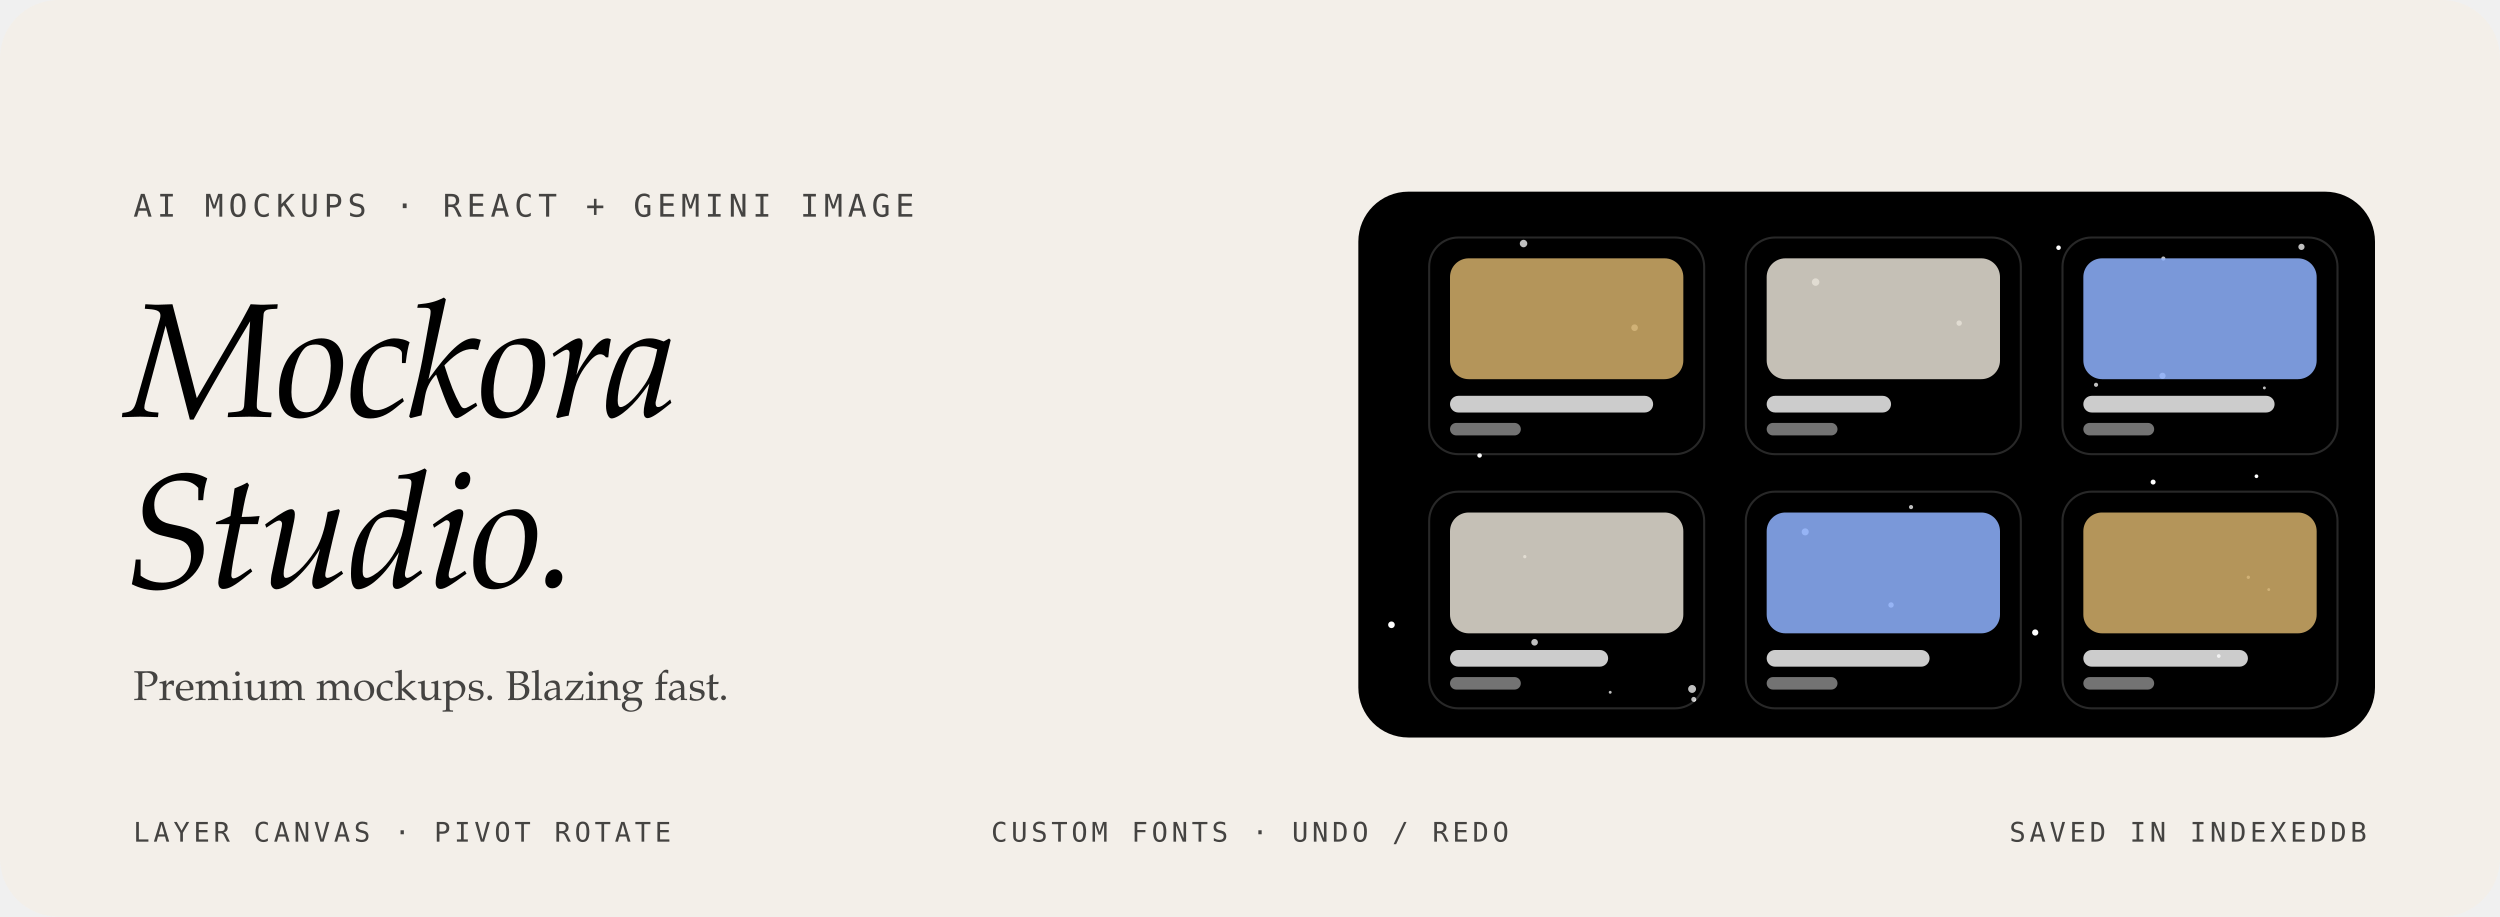
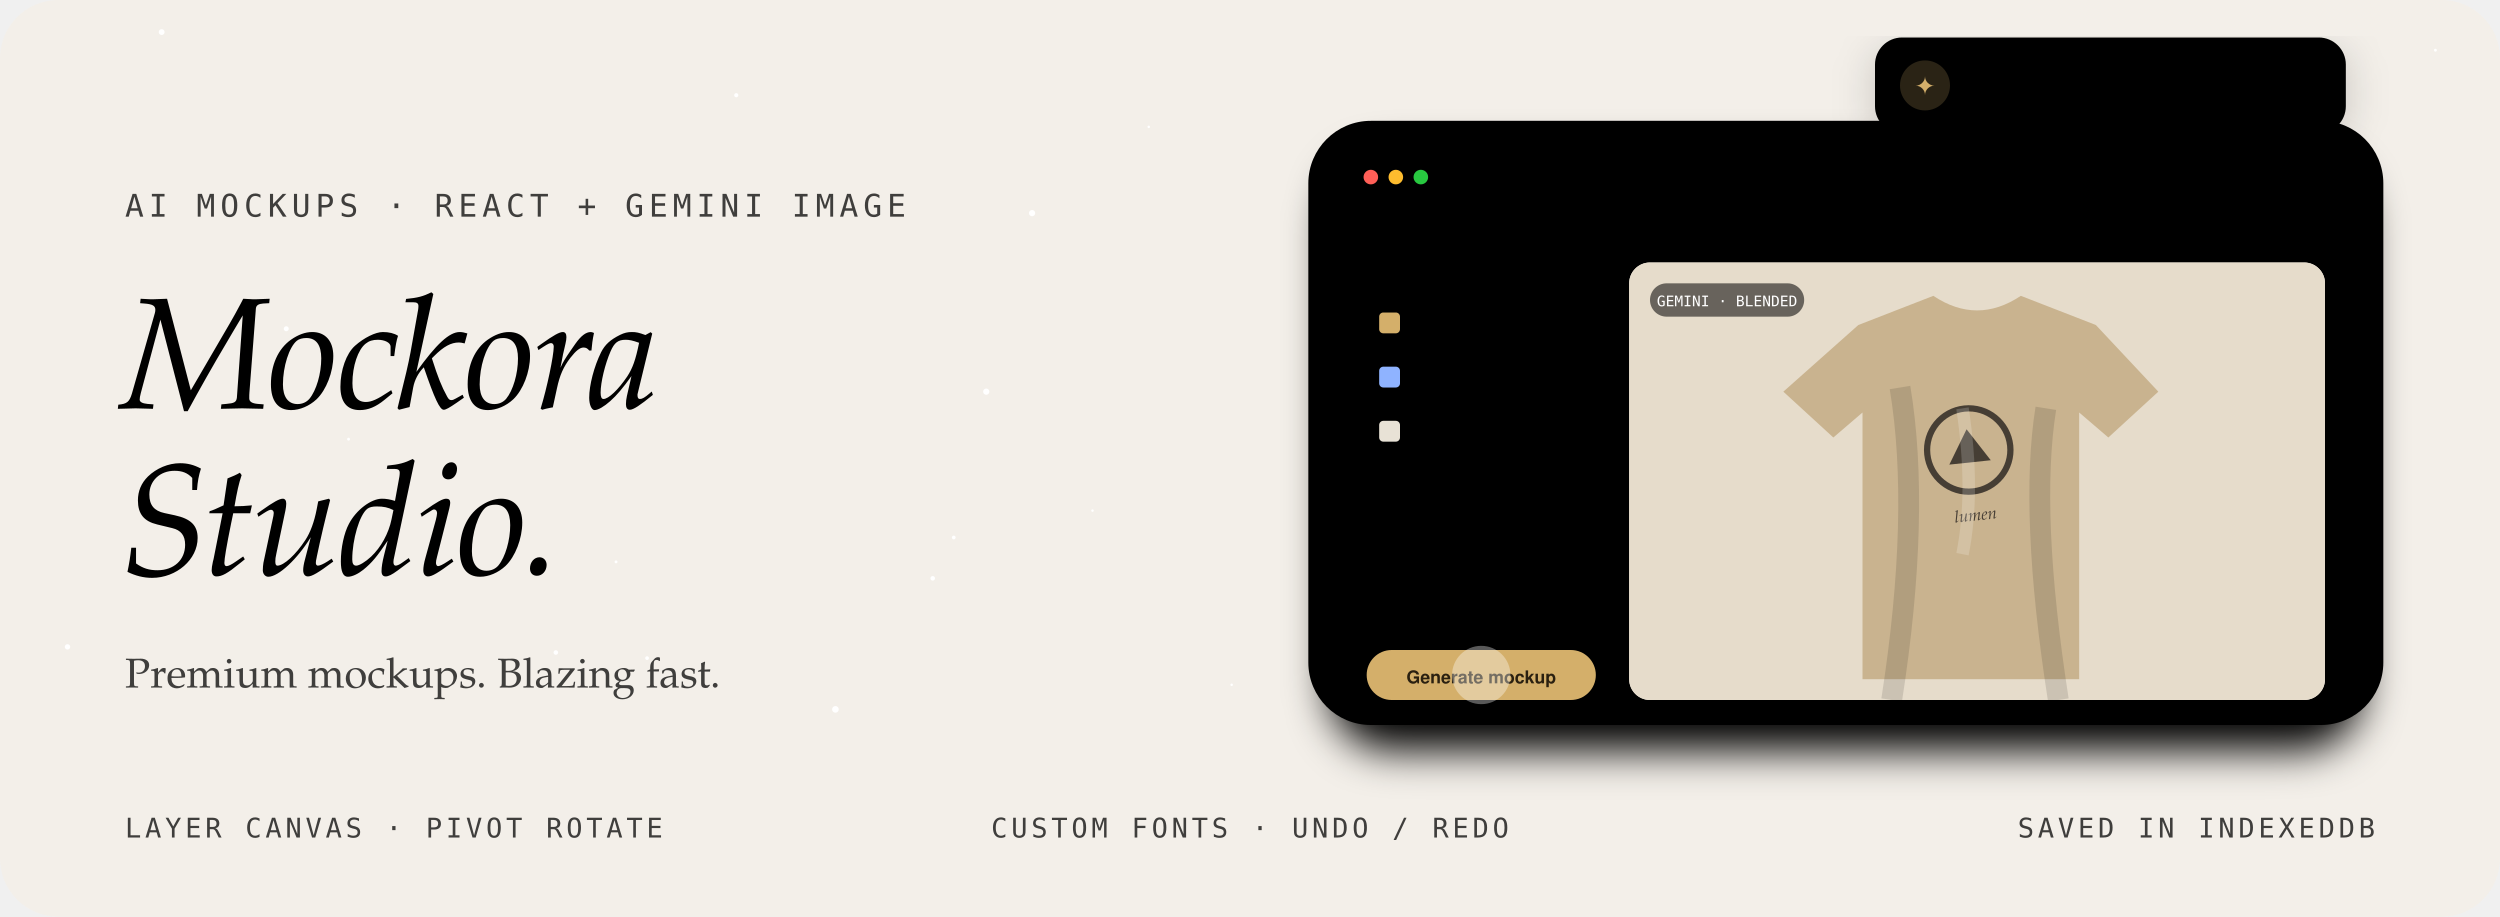
<svg xmlns="http://www.w3.org/2000/svg" viewBox="0 0 1200 440" width="1200" height="440" role="img" aria-label="Mockora Studio — AI product mockups in the browser">
  <style>
.bg{animation:bg 12s linear infinite}
@keyframes bg{0%,8%{fill:#f3efe9}28%{fill:#3d3530}48%,80%{fill:#0b0a09}90%,100%{fill:#f3efe9}}
.ink{animation:ink 12s linear infinite}
- @keyframes ink{0%,8%{fill:#26211d}28%{fill:#f8f3ec}48%,80%{fill:#f2ece4}90%,100%{fill:#26211d}}
+ @keyframes ink{0%,17.5%{fill:#26211d}18.5%,28%{fill:#f8f3ec}48%,84.5%{fill:#f2ece4}85.5%,100%{fill:#26211d}}
.rule{animation:rule 12s linear infinite}
- @keyframes rule{0%,8%{stroke:#26211d33}28%{stroke:#f8f3ec33}48%,80%{stroke:#f2ece433}90%,100%{stroke:#26211d33}}
- .panel{animation:panel 12s linear infinite}
- @keyframes panel{0%,8%{fill:#26211d12}28%{fill:#f8f3ec12}48%,80%{fill:#f2ece412}90%,100%{fill:#26211d12}}
- .muted{opacity:.72}
+ @keyframes rule{0%,17.5%{stroke:#26211d33}18.5%,28%{stroke:#f8f3ec33}48%,84.5%{stroke:#f2ece433}85.5%,100%{stroke:#26211d33}}
+ .muted{opacity:.74}
.stars{animation:stars 12s linear infinite}
- @keyframes stars{0%,8%{opacity:0}28%{opacity:.25}48%,80%{opacity:.9}90%,100%{opacity:0}}
+ @keyframes stars{0%,8%{opacity:0}28%{opacity:.2}48%,80%{opacity:.85}90%,100%{opacity:0}}
@keyframes tw{0%,100%{opacity:1}50%{opacity:.25}}
- .lit{filter:drop-shadow(0 0 4px currentColor)}
- .pulse{animation:pulse 2.8s ease-in-out infinite;transform-box:fill-box;transform-origin:center}
- @keyframes pulse{0%,100%{transform:scale(1)}50%{transform:scale(1.18)}}
- @keyframes spin{0%{transform:scaleX(1)}50%{transform:scaleX(0)}100%{transform:scaleX(-1)}}
- @keyframes ping{0%{transform:scale(.6);opacity:1}100%{transform:scale(3.2);opacity:0}}
- @keyframes dash{to{stroke-dashoffset:-20}}
- @keyframes grow{0%{transform:scaleY(.08)}35%,80%{transform:scaleY(1)}100%{transform:scaleY(.08)}}
- @keyframes draw{0%{stroke-dashoffset:700}45%,80%{stroke-dashoffset:0}100%{stroke-dashoffset:-700}}
- @keyframes blink{50%{opacity:0}}
- @keyframes feed{0%{transform:translateY(150px);opacity:0}15%{opacity:1}85%{opacity:1}100%{transform:translateY(-30px);opacity:0}}
- @keyframes float{0%,100%{transform:translateY(0)}50%{transform:translateY(-10px)}}
- @keyframes slide{to{transform:translateX(100px)}}
- @keyframes eq{from{transform:scaleY(.15)}to{transform:scaleY(1)}}
- @keyframes drop{0%,6%{transform:scaleY(0);opacity:0}16%,88%{transform:scaleY(1);opacity:1}96%,100%{transform:scaleY(0);opacity:0}}
- @keyframes gauge{0%,10%{stroke-dashoffset:390}40%,85%{stroke-dashoffset:110}100%{stroke-dashoffset:390}}
- @keyframes lift{0%,100%{transform:translateY(0)}50%{transform:translateY(-6px)}}
- @keyframes sweep{0%{transform:skewX(-18deg) translateX(0)}60%,100%{transform:skewX(-18deg) translateX(788px)}}
- 
+ .bezel{animation:bezel 12s linear infinite}
+ @keyframes bezel{0%,8%{fill:#fffaf6}28%{fill:#5a2c45}48%,80%{fill:#20121b}90%,100%{fill:#fffaf6}}
+ .scr{animation:scr 12s linear infinite}
+ @keyframes scr{0%,8%{fill:#fff3ee}28%{fill:#3a1b2c}48%,80%{fill:#140a12}90%,100%{fill:#fff3ee}}
+ .rowbg{animation:rowbg 12s linear infinite}
+ @keyframes rowbg{0%,8%{fill:#2a142010}28%{fill:#fff0f512}48%,80%{fill:#ffffff0c}90%,100%{fill:#2a142010}}
+ .pill{animation:pill 12s linear infinite}
+ @keyframes pill{0%,8%{fill:#2a14200d}28%{fill:#fff0f51a}48%,80%{fill:#ffffff12}90%,100%{fill:#2a14200d}}
+ .toast{animation:toast 12s linear infinite}
+ @keyframes toast{0%,8%{fill:#ffffff}28%{fill:#4a2238}48%,80%{fill:#26121e}90%,100%{fill:#ffffff}}
+ .edge{animation:edge 12s linear infinite}
+ @keyframes edge{0%,8%{stroke:#2a142024}28%{stroke:#fff0f526}48%,80%{stroke:#ffffff1f}90%,100%{stroke:#2a142024}}
+ .shade{animation:shade 12s linear infinite}
+ @keyframes shade{0%,8%{fill-opacity:.10}28%{fill-opacity:.22}48%,80%{fill-opacity:.45}90%,100%{fill-opacity:.10}}
+ .lit{filter:drop-shadow(0 0 3px currentColor)}
+ .caret{animation:blink 1s steps(1) infinite}@keyframes blink{50%{opacity:0}}
+ .ping{animation:ping 1.6s ease-out infinite;transform-box:fill-box;transform-origin:center}@keyframes ping{0%{transform:scale(.5);opacity:.9}100%{transform:scale(2.6);opacity:0}}
+ .spin{animation:spin 8s linear infinite;transform-box:fill-box;transform-origin:center}@keyframes spin{to{transform:rotate(360deg)}}
+ .bob{animation:bob 4s ease-in-out infinite}@keyframes bob{0%,100%{transform:translateY(0)}50%{transform:translateY(-5px)}}
+ .gt{animation:gt 12s cubic-bezier(.3,1.3,.5,1) infinite;transform-box:fill-box;transform-origin:center}
+ @keyframes gt{0%{opacity:0;transform:scale(.85)}38.3%{opacity:0;transform:scale(.85)}41.2%{opacity:1;transform:none}43.3%{opacity:1;transform:none}46.3%{opacity:0;transform:scale(.85)}100%{opacity:0;transform:scale(.85)}}
+ .lg{animation:lg 12s cubic-bezier(.5,0,.2,1) infinite;transform-box:fill-box;transform-origin:center}
+ @keyframes lg{0%{transform:translate(60px,-40px) scale(1.4) rotate(0deg);opacity:0}5%{transform:translate(60px,-40px) scale(1.4) rotate(0deg);opacity:1}13.3%{transform:translate(0,0) scale(1.4) rotate(0deg);opacity:1}21.7%{transform:translate(0,0) scale(1) rotate(0deg);opacity:1}30%{transform:translate(0,0) scale(1) rotate(-6deg);opacity:1}96.7%{transform:translate(0,0) scale(1) rotate(-6deg);opacity:1}100%{transform:translate(60px,-40px) scale(1.4);opacity:0}}
+ .bb{animation:bb 12s cubic-bezier(.3,1.3,.5,1) infinite}
+ @keyframes bb{0%{opacity:0;transform:none}13.3%{opacity:0;transform:none}16.3%{opacity:1;transform:none}36.7%{opacity:1;transform:none}39.6%{opacity:0;transform:none}100%{opacity:0;transform:none}}
+ .sg{animation:sg 12s cubic-bezier(.3,1.3,.5,1) infinite}
+ @keyframes sg{0%{opacity:0;transform:none}16.7%{opacity:0;transform:none}19.6%{opacity:1;transform:none}25%{opacity:1;transform:none}27.9%{opacity:0;transform:none}100%{opacity:0;transform:none}}
+ .wp{animation:wp 12s cubic-bezier(.6,0,.3,1) infinite;transform-box:fill-box;transform-origin:left}
+ @keyframes wp{0%{transform:scaleX(0)}46.7%{transform:scaleX(0)}60%{transform:scaleX(1)}95%{transform:scaleX(1)}98.3%{transform:scaleX(0)}100%{transform:scaleX(0)}}
+ .ba{animation:ba 12s cubic-bezier(.3,1.3,.5,1) infinite}
+ @keyframes ba{0%{opacity:0;transform:none}60%{opacity:0;transform:none}62.9%{opacity:1;transform:none}95%{opacity:1;transform:none}97.9%{opacity:0;transform:none}100%{opacity:0;transform:none}}
+ .ready{animation:ready 12s cubic-bezier(.3,1.3,.5,1) infinite}
+ @keyframes ready{0%{opacity:0;transform:translateY(-14px)}61.7%{opacity:0;transform:translateY(-14px)}64.6%{opacity:1;transform:none}88.3%{opacity:1;transform:none}91.3%{opacity:0;transform:translateY(-14px)}100%{opacity:0;transform:translateY(-14px)}}
@media (prefers-reduced-motion:reduce){*{animation:none!important}}
</style>
  <rect class="bg" width="1200" height="440" rx="28" fill="#f3efe9" />
-   <g font-family="ui-monospace,SFMono-Regular,Menlo,Consolas,monospace" font-size="15" letter-spacing="2.4">
-     <text class="ink muted" x="64" y="104">AI MOCKUPS · REACT + GEMINI IMAGE</text>
+   <g class="stars">
+     <circle cx="1122.8" cy="77.8" r="1.4" fill="#fff" style="animation:tw 2.8s ease-in-out 1.1s infinite" />
+     <circle cx="692.3" cy="317.5" r="1.3" fill="#fff" style="animation:tw 1.8s ease-in-out 1.5s infinite" />
+     <circle cx="447.7" cy="277.6" r="1.1" fill="#fff" style="animation:tw 2.8s ease-in-out 0s infinite" />
+     <circle cx="266.8" cy="313.2" r="1.1" fill="#fff" style="animation:tw 2.2s ease-in-out 1.3s infinite" />
+     <circle cx="1108.9" cy="194.3" r="1.1" fill="#fff" style="animation:tw 2.3s ease-in-out 1.2s infinite" />
+     <circle cx="310.6" cy="315.9" r="0.9" fill="#fff" style="animation:tw 1.9s ease-in-out 0.6s infinite" />
+     <circle cx="551.4" cy="60.9" r="0.6" fill="#fff" style="animation:tw 3.7s ease-in-out 1.5s infinite" />
+     <circle cx="970.5" cy="99.1" r="0.7" fill="#fff" style="animation:tw 3.5s ease-in-out 1s infinite" />
+     <circle cx="919.9" cy="300.2" r="1.5" fill="#fff" style="animation:tw 2.1s ease-in-out 0.9s infinite" />
+     <circle cx="1022.7" cy="119.5" r="1.6" fill="#fff" style="animation:tw 2.7s ease-in-out 0.6s infinite" />
+     <circle cx="871.2" cy="187.4" r="1.4" fill="#fff" style="animation:tw 2.9s ease-in-out 0.9s infinite" />
+     <circle cx="591.2" cy="328.7" r="0.6" fill="#fff" style="animation:tw 3.3s ease-in-out 1.1s infinite" />
+     <circle cx="353.4" cy="45.7" r="1" fill="#fff" style="animation:tw 2.6s ease-in-out 0.2s infinite" />
+     <circle cx="457.8" cy="258" r="0.9" fill="#fff" style="animation:tw 2.4s ease-in-out 0.6s infinite" />
+     <circle cx="941.1" cy="237" r="1.4" fill="#fff" style="animation:tw 3.2s ease-in-out 1s infinite" />
+     <circle cx="798.4" cy="281.2" r="0.6" fill="#fff" style="animation:tw 2.4s ease-in-out 0.6s infinite" />
+     <circle cx="32.4" cy="310.5" r="1.3" fill="#fff" style="animation:tw 1.9s ease-in-out 0.8s infinite" />
+     <circle cx="964.6" cy="280.9" r="0.9" fill="#fff" style="animation:tw 3.2s ease-in-out 1.5s infinite" />
+     <circle cx="839.4" cy="118.9" r="1.5" fill="#fff" style="animation:tw 3.9s ease-in-out 0.7s infinite" />
+     <circle cx="1043" cy="64.7" r="1.4" fill="#fff" style="animation:tw 3.4s ease-in-out 0.8s infinite" />
+     <circle cx="77.6" cy="15.4" r="1.4" fill="#fff" style="animation:tw 3.4s ease-in-out 0.6s infinite" />
+     <circle cx="524.4" cy="245.1" r="0.6" fill="#fff" style="animation:tw 2.4s ease-in-out 1.6s infinite" />
+     <circle cx="742.9" cy="61.3" r="1.3" fill="#fff" style="animation:tw 2s ease-in-out 1.2s infinite" />
+     <circle cx="727.2" cy="90.7" r="1.6" fill="#fff" style="animation:tw 1.8s ease-in-out 1.4s infinite" />
+     <circle cx="167.3" cy="210.8" r="0.7" fill="#fff" style="animation:tw 2.9s ease-in-out 0.8s infinite" />
+     <circle cx="200.2" cy="161.4" r="0.6" fill="#fff" style="animation:tw 3.8s ease-in-out 0.9s infinite" />
+     <circle cx="137.4" cy="157.8" r="1.2" fill="#fff" style="animation:tw 3.7s ease-in-out 0.7s infinite" />
+     <circle cx="772.2" cy="138.2" r="1.4" fill="#fff" style="animation:tw 4s ease-in-out 1.8s infinite" />
+     <circle cx="495.4" cy="102.3" r="1.5" fill="#fff" style="animation:tw 2.2s ease-in-out 0.8s infinite" />
+     <circle cx="1169" cy="24.1" r="0.7" fill="#fff" style="animation:tw 3.6s ease-in-out 1.6s infinite" />
+     <circle cx="401" cy="340.5" r="1.6" fill="#fff" style="animation:tw 2.1s ease-in-out 0.7s infinite" />
+     <circle cx="977.6" cy="179.4" r="1.1" fill="#fff" style="animation:tw 2.3s ease-in-out 1.2s infinite" />
+     <circle cx="1108.4" cy="116.2" r="1" fill="#fff" style="animation:tw 3.8s ease-in-out 0.7s infinite" />
+     <circle cx="636.5" cy="160.3" r="1.1" fill="#fff" style="animation:tw 3.2s ease-in-out 0.1s infinite" />
+     <circle cx="845.4" cy="83.3" r="1.4" fill="#fff" style="animation:tw 3s ease-in-out 1.9s infinite" />
+     <circle cx="295.7" cy="269.7" r="0.7" fill="#fff" style="animation:tw 2.1s ease-in-out 0.1s infinite" />
+     <circle cx="872.4" cy="130" r="0.7" fill="#fff" style="animation:tw 3.3s ease-in-out 0.2s infinite" />
+     <circle cx="862.2" cy="68.7" r="0.7" fill="#fff" style="animation:tw 2.9s ease-in-out 1.7s infinite" />
+     <circle cx="630.8" cy="193.7" r="1.1" fill="#fff" style="animation:tw 2.6s ease-in-out 1.6s infinite" />
+     <circle cx="473.4" cy="188" r="1.5" fill="#fff" style="animation:tw 3.8s ease-in-out 1.9s infinite" />
  </g>
-   <text class="ink" x="60" y="200" font-family="'Iowan Old Style','Palatino Linotype',Palatino,Georgia,serif" font-style="italic" font-size="78" letter-spacing="-1">Mockora</text>
-   <text class="ink" x="60" y="282" font-family="'Iowan Old Style','Palatino Linotype',Palatino,Georgia,serif" font-style="italic" font-size="78" letter-spacing="-1">Studio.</text>
-   <text class="ink muted" x="64" y="336" font-family="'Iowan Old Style','Palatino Linotype',Palatino,Georgia,serif" font-size="20">Premium mockups. Blazing fast.</text>
-   <line class="rule" x1="64" y1="372" x2="1136" y2="372" />
+   <text class="ink muted" x="60" y="104" font-family="ui-monospace,SFMono-Regular,Menlo,Consolas,monospace" font-size="15" letter-spacing="2.4">AI MOCKUPS · REACT + GEMINI IMAGE</text>
+   <text class="ink" x="58" y="196" font-family="'Iowan Old Style','Palatino Linotype',Palatino,Georgia,serif" font-style="italic" font-size="76" letter-spacing="-1">Mockora</text>
+   <text class="ink" x="58" y="276" font-family="'Iowan Old Style','Palatino Linotype',Palatino,Georgia,serif" font-style="italic" font-size="76" letter-spacing="-1">Studio.</text>
+   <text class="ink muted" x="60" y="330" font-family="'Iowan Old Style','Palatino Linotype',Palatino,Georgia,serif" font-size="20">Premium mockups. Blazing fast.</text>
+   <line class="rule" x1="60" y1="370" x2="1140" y2="370" />
  <g font-family="ui-monospace,SFMono-Regular,Menlo,Consolas,monospace" font-size="13" letter-spacing="1.8">
-     <text class="ink muted" x="64" y="404">LAYER CANVAS · PIVOT ROTATE</text>
-     <text class="ink muted" x="600" y="404" text-anchor="middle">CUSTOM FONTS · UNDO / REDO</text>
-     <text class="ink muted" x="1136" y="404" text-anchor="end">SAVED IN INDEXEDDB</text>
-   </g>
-   <rect class="panel rule" x="652" y="92" width="488" height="262" rx="24" />
-   <g class="stars">
-     <circle cx="1089" cy="283" r="0.7" fill="#fff" style="animation:tw 3.4s ease-in-out 0.7s infinite" />
-     <circle cx="1033.5" cy="231.4" r="1.2" fill="#fff" style="animation:tw 1.6s ease-in-out 0.4s infinite" />
-     <circle cx="1083.1" cy="228.6" r="0.9" fill="#fff" style="animation:tw 3.2s ease-in-out 1.9s infinite" />
-     <circle cx="917.3" cy="243.4" r="1" fill="#fff" style="animation:tw 3s ease-in-out 0.5s infinite" />
-     <circle cx="1086.9" cy="186.2" r="0.7" fill="#fff" style="animation:tw 2.3s ease-in-out 0.9s infinite" />
-     <circle cx="731.3" cy="116.9" r="1.8" fill="#fff" style="animation:tw 3.3s ease-in-out 1.6s infinite" />
-     <circle cx="784.6" cy="157.3" r="1.6" fill="#fff" style="animation:tw 2.8s ease-in-out 1.6s infinite" />
-     <circle cx="1065" cy="314.9" r="0.9" fill="#fff" style="animation:tw 2.7s ease-in-out 1.7s infinite" />
-     <circle cx="813" cy="335.7" r="1.2" fill="#fff" style="animation:tw 2.4s ease-in-out 1.5s infinite" />
-     <circle cx="907.7" cy="290.4" r="1.3" fill="#fff" style="animation:tw 2.7s ease-in-out 1s infinite" />
-     <circle cx="1104.7" cy="118.5" r="1.5" fill="#fff" style="animation:tw 3s ease-in-out 0.6s infinite" />
-     <circle cx="710.2" cy="218.6" r="1.1" fill="#fff" style="animation:tw 1.9s ease-in-out 0.8s infinite" />
-     <circle cx="1006.1" cy="184.7" r="1" fill="#fff" style="animation:tw 2.3s ease-in-out 1.6s infinite" />
-     <circle cx="976.9" cy="303.6" r="1.5" fill="#fff" style="animation:tw 2.7s ease-in-out 1.3s infinite" />
-     <circle cx="1038.4" cy="124.1" r="1" fill="#fff" style="animation:tw 2.3s ease-in-out 0s infinite" />
-     <circle cx="1079.2" cy="277.1" r="0.8" fill="#fff" style="animation:tw 2.5s ease-in-out 1.6s infinite" />
-     <circle cx="1038" cy="180.4" r="1.5" fill="#fff" style="animation:tw 3.5s ease-in-out 1.4s infinite" />
-     <circle cx="812.2" cy="330.7" r="1.9" fill="#fff" style="animation:tw 2.4s ease-in-out 1.8s infinite" />
-     <circle cx="736.6" cy="308.3" r="1.6" fill="#fff" style="animation:tw 2.6s ease-in-out 0.1s infinite" />
-     <circle cx="667.9" cy="299.9" r="1.6" fill="#fff" style="animation:tw 2.3s ease-in-out 0.9s infinite" />
-     <circle cx="988.1" cy="118.9" r="1.1" fill="#fff" style="animation:tw 3.5s ease-in-out 1.2s infinite" />
-     <circle cx="731.9" cy="267.2" r="0.8" fill="#fff" style="animation:tw 3s ease-in-out 1.2s infinite" />
-     <circle cx="772.9" cy="332.3" r="0.7" fill="#fff" style="animation:tw 3.3s ease-in-out 0.3s infinite" />
-     <circle cx="940.4" cy="155.1" r="1.3" fill="#fff" style="animation:tw 2.6s ease-in-out 0.3s infinite" />
-     <circle cx="871.5" cy="135.4" r="1.8" fill="#fff" style="animation:tw 2.7s ease-in-out 0.2s infinite" />
-     <circle cx="866.5" cy="255.3" r="1.7" fill="#fff" style="animation:tw 2.4s ease-in-out 1.3s infinite" />
+     <text class="ink muted" x="60" y="402">LAYER CANVAS · PIVOT ROTATE</text>
+     <text class="ink muted" x="600" y="402" text-anchor="middle">CUSTOM FONTS · UNDO / REDO</text>
+     <text class="ink muted" x="1140" y="402" text-anchor="end">SAVED IN INDEXEDDB</text>
  </g>
  <defs>
-     <linearGradient id="sh" x1="0" x2="1">
-       <stop offset="0" stop-color="#fff" stop-opacity="0" />
-       <stop offset=".5" stop-color="#fff" stop-opacity=".28" />
-       <stop offset="1" stop-color="#fff" stop-opacity="0" />
-     </linearGradient>
-     <clipPath id="gc">
-       <rect x="652" y="92" width="488" height="262" rx="24" />
+     <filter id="soft" x="-10%" y="-10%" width="120%" height="140%">
+       <feGaussianBlur stdDeviation="10" />
+     </filter>
+     <clipPath id="wipe">
+       <rect class="wp" x="782" y="126" width="334" height="210" rx="10" />
    </clipPath>
  </defs>
-   <g style="animation:lift 6s ease-in-out 0s infinite">
-     <rect x="686" y="114" width="132" height="104" rx="14" fill="#000" fill-opacity=".25" stroke="#fff" stroke-opacity=".16" />
-     <rect x="696" y="124" width="112" height="58" rx="9" fill="#d4af6a" fill-opacity=".85" />
-     <rect x="696" y="190" width="97.5" height="8" rx="4" fill="#fff" fill-opacity=".8" />
-     <rect x="696" y="203" width="34" height="6" rx="3" fill="#fff" fill-opacity=".45" />
+   <rect x="638" y="76" width="496" height="284" rx="30" fill="#000" class="shade" filter="url(#soft)" />
+   <rect class="bezel" x="628" y="58" width="516" height="290" rx="30" />
+   <rect class="edge" x="628" y="58" width="516" height="290" rx="30" fill="none" />
+   <rect class="scr" x="642" y="72" width="488" height="262" rx="20" />
+   <circle cx="658" cy="85" r="3.5" fill="#ff5f57" />
+   <circle cx="670" cy="85" r="3.5" fill="#febc2e" />
+   <circle cx="682" cy="85" r="3.5" fill="#28c840" />
+   <text class="ink" x="692" y="89" text-anchor="start" font-family="ui-monospace,SFMono-Regular,Menlo,Consolas,monospace" font-size="8" letter-spacing="1.2" opacity="0.7">MOCKORA</text>
+   <text class="ink" x="792" y="114" font-family="ui-monospace,SFMono-Regular,Menlo,Consolas,monospace" font-size="7.5" opacity="0.45">1 Upload</text>
+   <text class="ink" x="882" y="114" font-family="ui-monospace,SFMono-Regular,Menlo,Consolas,monospace" font-size="7.5" opacity="1">2 Studio</text>
+   <text class="ink" x="972" y="114" font-family="ui-monospace,SFMono-Regular,Menlo,Consolas,monospace" font-size="7.5" opacity="0.45">3 Download</text>
+   <text class="ink" x="656" y="136" text-anchor="start" font-family="ui-monospace,SFMono-Regular,Menlo,Consolas,monospace" font-size="6.5" letter-spacing="1.2" opacity="0.55">LAYERS</text>
+   <rect class="rowbg" x="656" y="144" width="110" height="22" rx="7" />
+   <rect x="662" y="150" width="10" height="10" rx="2" fill="#d4af6a" />
+   <text class="ink" x="678" y="158.5" font-family="ui-monospace,SFMono-Regular,Menlo,Consolas,monospace" font-size="7">Logo · lumen.png</text>
+   <rect class="rowbg" x="656" y="170" width="110" height="22" rx="7" />
+   <rect x="662" y="176" width="10" height="10" rx="2" fill="#8fb3ff" />
+   <text class="ink" x="678" y="184.5" font-family="ui-monospace,SFMono-Regular,Menlo,Consolas,monospace" font-size="7">Text · "EST. 2026"</text>
+   <rect class="rowbg" x="656" y="196" width="110" height="22" rx="7" />
+   <rect x="662" y="202" width="10" height="10" rx="2" fill="#e8e2d6" />
+   <text class="ink" x="678" y="210.5" font-family="ui-monospace,SFMono-Regular,Menlo,Consolas,monospace" font-size="7">Tee · sand</text>
+   <text class="ink" x="656" y="238" text-anchor="start" font-family="ui-monospace,SFMono-Regular,Menlo,Consolas,monospace" font-size="6.5" letter-spacing="1.2" opacity="0.55">HISTORY</text>
+   <text class="ink" x="656" y="254" font-family="ui-monospace,SFMono-Regular,Menlo,Consolas,monospace" font-size="8" opacity=".7">↶ undo   ↷ redo</text>
+   <text class="ink" x="656" y="278" text-anchor="start" font-family="ui-monospace,SFMono-Regular,Menlo,Consolas,monospace" font-size="6.5" letter-spacing="1.2" opacity="0.55">FONTS</text>
+   <text class="ink" x="656" y="294" font-family="'Iowan Old Style','Palatino Linotype',Palatino,Georgia,serif" font-style="italic" font-size="10">Fraunces.ttf</text>
+   <rect x="656" y="312" width="110" height="24" rx="12" fill="#d4af6a" />
+   <text x="711" y="328" text-anchor="middle" font-family="-apple-system,BlinkMacSystemFont,'Segoe UI',Helvetica,Arial,sans-serif" font-size="8.5" font-weight="700" fill="#2a2010">Generate mockup</text>
+   <g class="gt">
+     <circle cx="711" cy="324" r="14" fill="#fff" fill-opacity=".35" />
  </g>
-   <g style="animation:lift 6s ease-in-out -1s infinite">
-     <rect x="838" y="114" width="132" height="104" rx="14" fill="#000" fill-opacity=".25" stroke="#fff" stroke-opacity=".16" />
-     <rect x="848" y="124" width="112" height="58" rx="9" fill="#e8e2d6" fill-opacity=".85" />
-     <rect x="848" y="190" width="59.7" height="8" rx="4" fill="#fff" fill-opacity=".8" />
-     <rect x="848" y="203" width="34" height="6" rx="3" fill="#fff" fill-opacity=".45" />
+   <rect x="782" y="126" width="334" height="210" rx="10" fill="#efe9df" />
+   <path d="M 892 156 l 36 -14 q 21 14 42 0 l 36 14 l 30 32 l -24 22 l -14 -12 v 128 h -104 v -128 l -14 12 l -24 -22 z" fill="#cdbb9c" />
+   <g class="lg">
+     <circle cx="945" cy="216" r="20" fill="none" stroke="#2a2a2a" stroke-width="3" />
+     <path d="M 935 222 l 10 -16 l 10 16 z" fill="#2a2a2a" />
+     <text x="945" y="250" text-anchor="middle" font-family="'Iowan Old Style','Palatino Linotype',Palatino,Georgia,serif" font-style="italic" font-size="8" fill="#2a2a2a">lumen</text>
  </g>
-   <g style="animation:lift 6s ease-in-out -2s infinite">
-     <rect x="990" y="114" width="132" height="104" rx="14" fill="#000" fill-opacity=".25" stroke="#fff" stroke-opacity=".16" />
-     <rect x="1000" y="124" width="112" height="58" rx="9" fill="#8fb3ff" fill-opacity=".85" />
-     <rect x="1000" y="190" width="91.8" height="8" rx="4" fill="#fff" fill-opacity=".8" />
-     <rect x="1000" y="203" width="34" height="6" rx="3" fill="#fff" fill-opacity=".45" />
+   <g class="bb">
+     <rect x="917" y="188" width="56" height="70" fill="none" stroke="#8fb3ff" stroke-width="1.2" stroke-dasharray="3 2" />
+     <circle cx="945" cy="178" r="3.5" fill="#8fb3ff" />
+     <line x1="945" y1="182" x2="945" y2="188" stroke="#8fb3ff" />
  </g>
-   <g style="animation:lift 6s ease-in-out -3s infinite">
-     <rect x="686" y="236" width="132" height="104" rx="14" fill="#000" fill-opacity=".25" stroke="#fff" stroke-opacity=".16" />
-     <rect x="696" y="246" width="112" height="58" rx="9" fill="#e8e2d6" fill-opacity=".85" />
-     <rect x="696" y="312" width="75.9" height="8" rx="4" fill="#fff" fill-opacity=".8" />
-     <rect x="696" y="325" width="34" height="6" rx="3" fill="#fff" fill-opacity=".45" />
+   <g class="sg">
+     <line x1="945" y1="132" x2="945" y2="330" stroke="#ff3d8a" stroke-width="1" stroke-dasharray="4 3" />
  </g>
-   <g style="animation:lift 6s ease-in-out -4s infinite">
-     <rect x="838" y="236" width="132" height="104" rx="14" fill="#000" fill-opacity=".25" stroke="#fff" stroke-opacity=".16" />
-     <rect x="848" y="246" width="112" height="58" rx="9" fill="#8fb3ff" fill-opacity=".85" />
-     <rect x="848" y="312" width="78.2" height="8" rx="4" fill="#fff" fill-opacity=".8" />
-     <rect x="848" y="325" width="34" height="6" rx="3" fill="#fff" fill-opacity=".45" />
+   <g clip-path="url(#wipe)">
+     <rect x="782" y="126" width="334" height="210" rx="10" fill="#e6dccb" />
+     <path d="M 892 156 l 36 -14 q 21 14 42 0 l 36 14 l 30 32 l -24 22 l -14 -12 v 128 h -104 v -128 l -14 12 l -24 -22 z" fill="#c9b38f" />
+     <path d="M 912 186 q 10 60 -4 150 M 982 196 q -8 50 6 140" stroke="#000" stroke-opacity=".12" stroke-width="10" fill="none" />
+     <g transform="rotate(-6 945 216)" opacity=".82">
+       <circle cx="945" cy="216" r="20" fill="none" stroke="#2a2420" stroke-width="3" />
+       <path d="M 935 222 l 10 -16 l 10 16 z" fill="#2a2420" />
+       <text x="945" y="250" text-anchor="middle" font-family="'Iowan Old Style','Palatino Linotype',Palatino,Georgia,serif" font-style="italic" font-size="8" fill="#2a2420">lumen</text>
+     </g>
+     <path d="M 942 196 q 6 40 0 70" stroke="#fff" stroke-opacity=".18" stroke-width="6" fill="none" />
  </g>
-   <g style="animation:lift 6s ease-in-out -5s infinite">
-     <rect x="990" y="236" width="132" height="104" rx="14" fill="#000" fill-opacity=".25" stroke="#fff" stroke-opacity=".16" />
-     <rect x="1000" y="246" width="112" height="58" rx="9" fill="#d4af6a" fill-opacity=".85" />
-     <rect x="1000" y="312" width="79" height="8" rx="4" fill="#fff" fill-opacity=".8" />
-     <rect x="1000" y="325" width="34" height="6" rx="3" fill="#fff" fill-opacity=".45" />
+   <g class="ba">
+     <rect x="792" y="136" width="74" height="16" rx="8" fill="#000" fill-opacity=".55" />
+     <text x="829" y="147" text-anchor="middle" font-family="ui-monospace,SFMono-Regular,Menlo,Consolas,monospace" font-size="7" fill="#fff">GEMINI · BLENDED</text>
  </g>
-   <g clip-path="url(#gc)">
-     <rect x="512" y="92" width="120" height="262" fill="url(#sh)" transform="skewX(-18)" style="animation:sweep 4s ease-in-out infinite" />
+   <g class="ready">
+     <rect x="900" y="22" width="226" height="46" rx="13" fill="#000" fill-opacity=".18" filter="url(#soft)" />
+     <rect class="toast" x="900" y="18" width="226" height="46" rx="13" />
+     <rect class="edge" x="900" y="18" width="226" height="46" rx="13" fill="none" />
+     <circle cx="924" cy="41" r="12" fill="#d4af6a" fill-opacity=".2" />
+     <text x="924" y="45.5" text-anchor="middle" font-family="-apple-system,BlinkMacSystemFont,'Segoe UI',Helvetica,Arial,sans-serif" font-size="12" font-weight="700" fill="#d4af6a">✦</text>
+     <text class="ink" x="944" y="37" font-family="-apple-system,BlinkMacSystemFont,'Segoe UI',Helvetica,Arial,sans-serif" font-size="11.5" font-weight="700">Mockup ready</text>
+     <text class="ink" x="944" y="52" font-family="ui-monospace,SFMono-Regular,Menlo,Consolas,monospace" font-size="9.5" opacity=".75">seams, folds and light kept</text>
  </g>
</svg>
